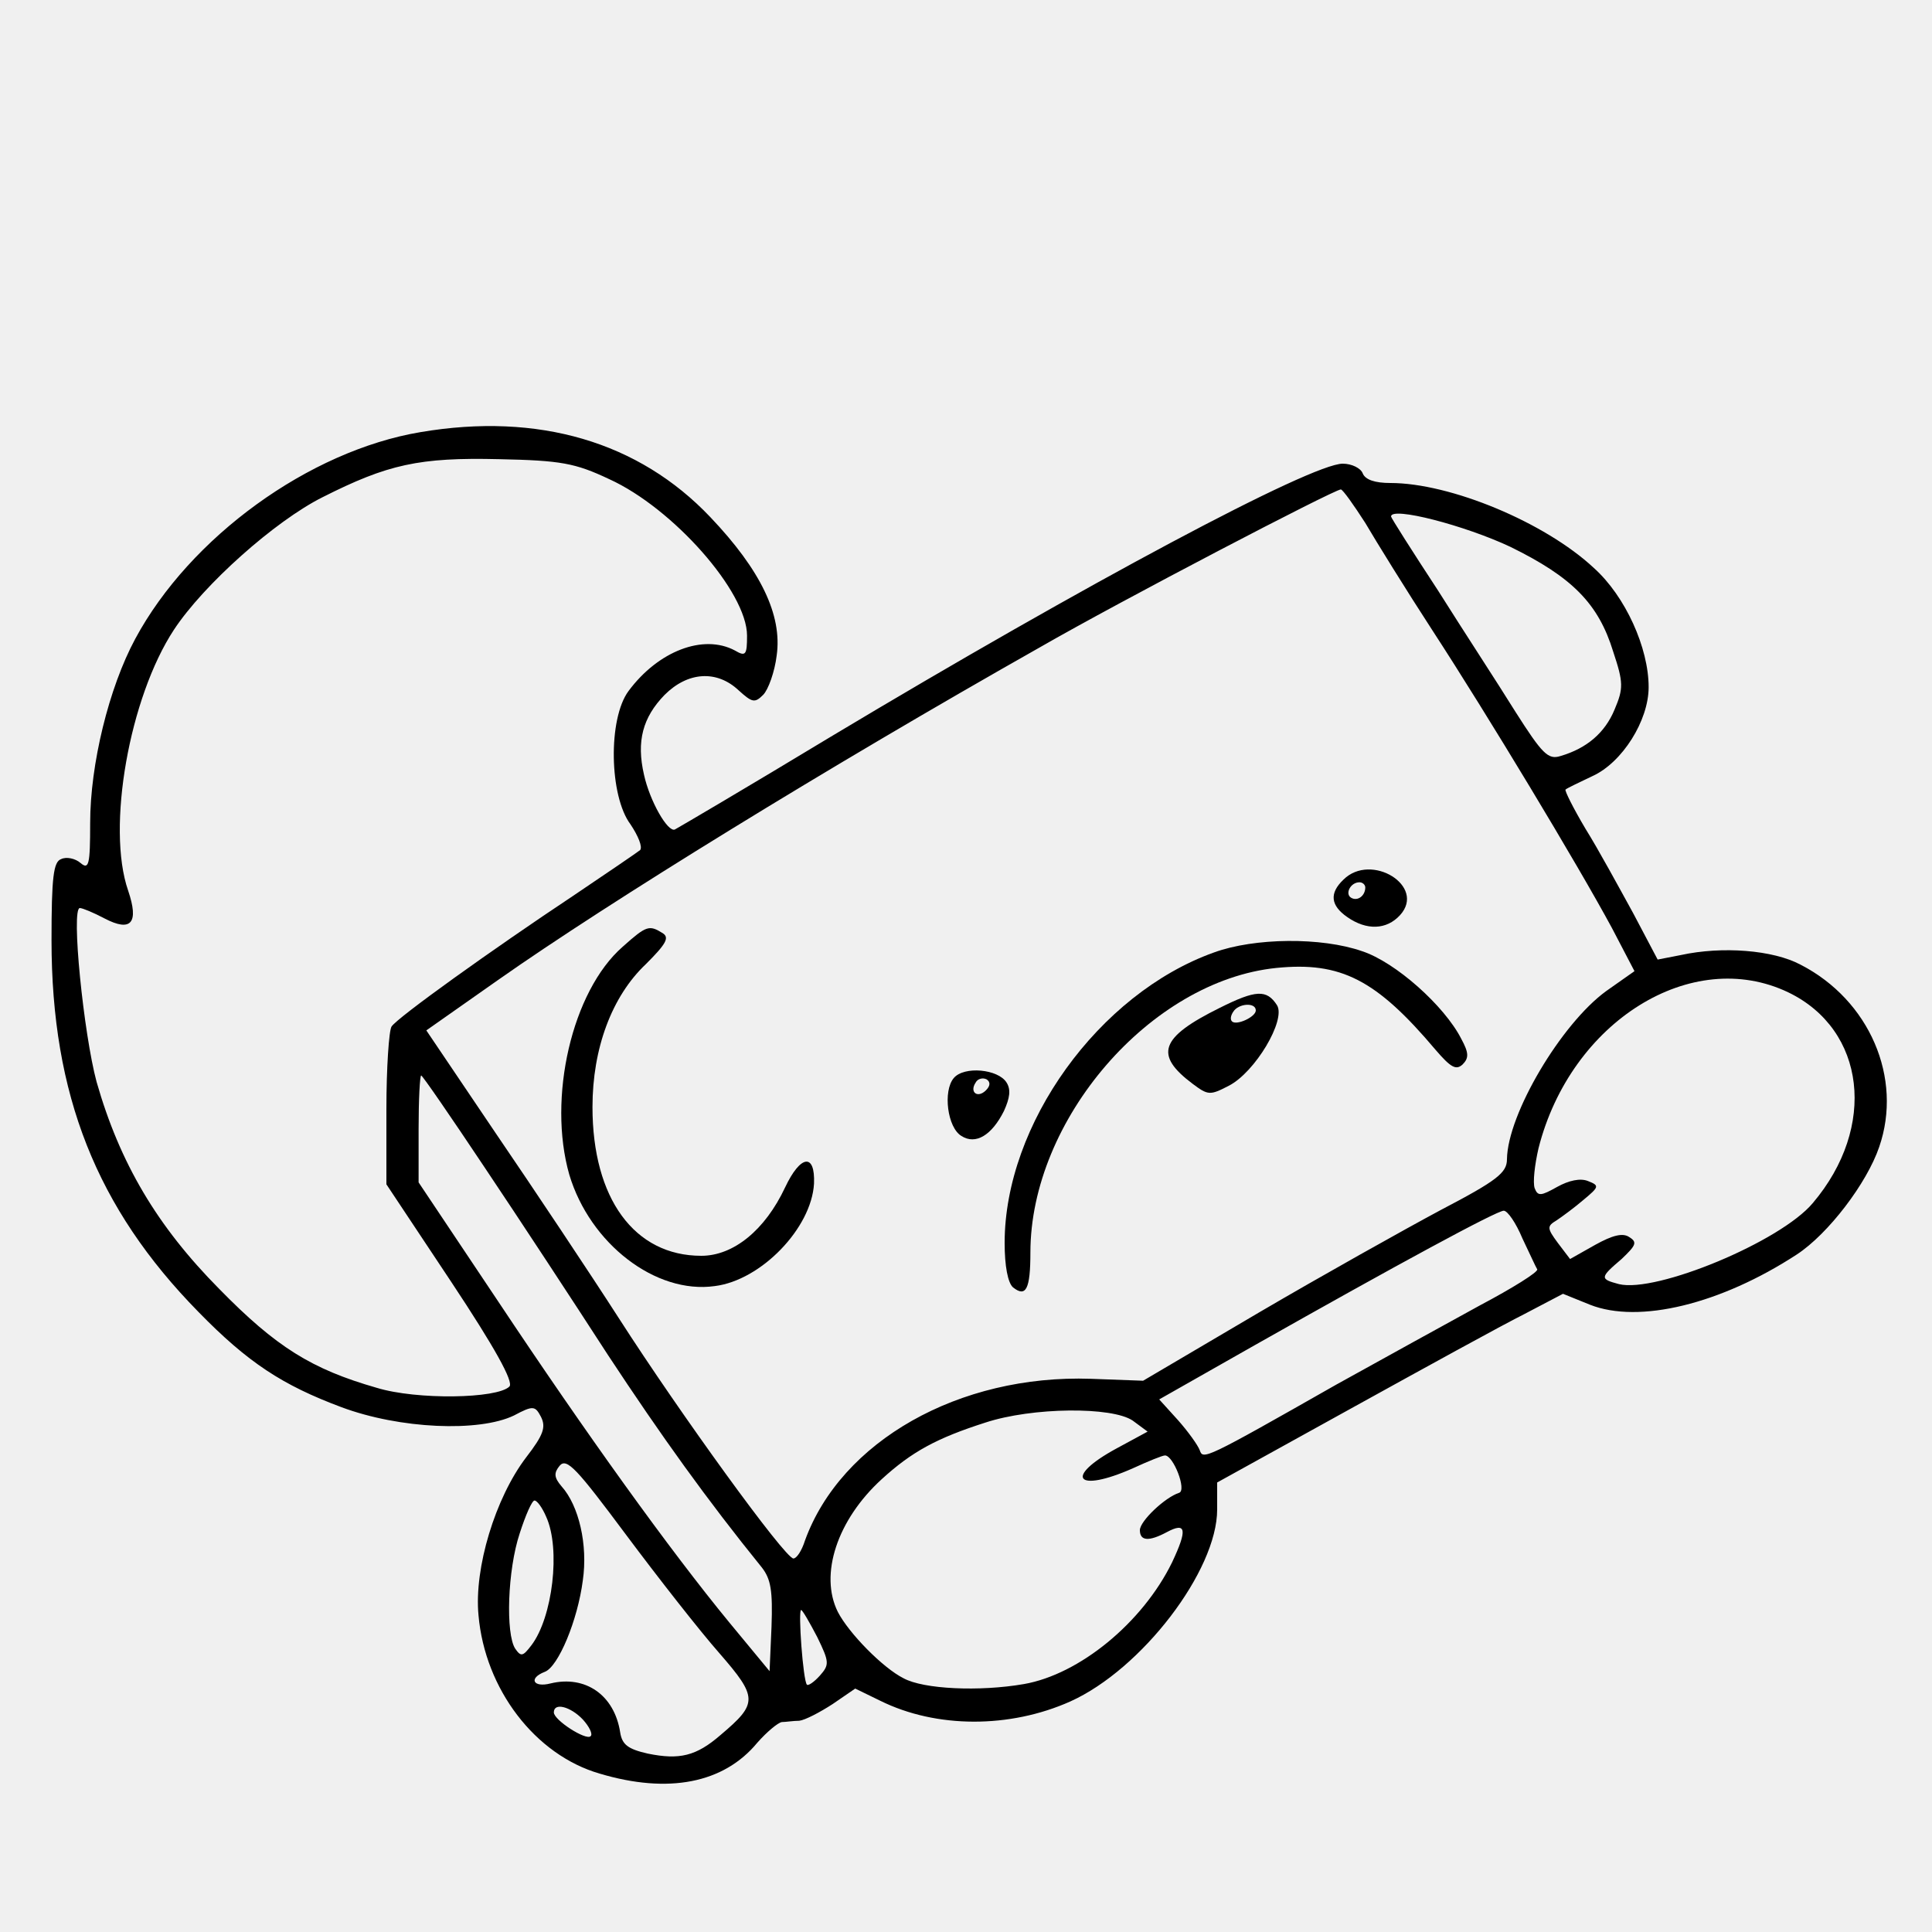
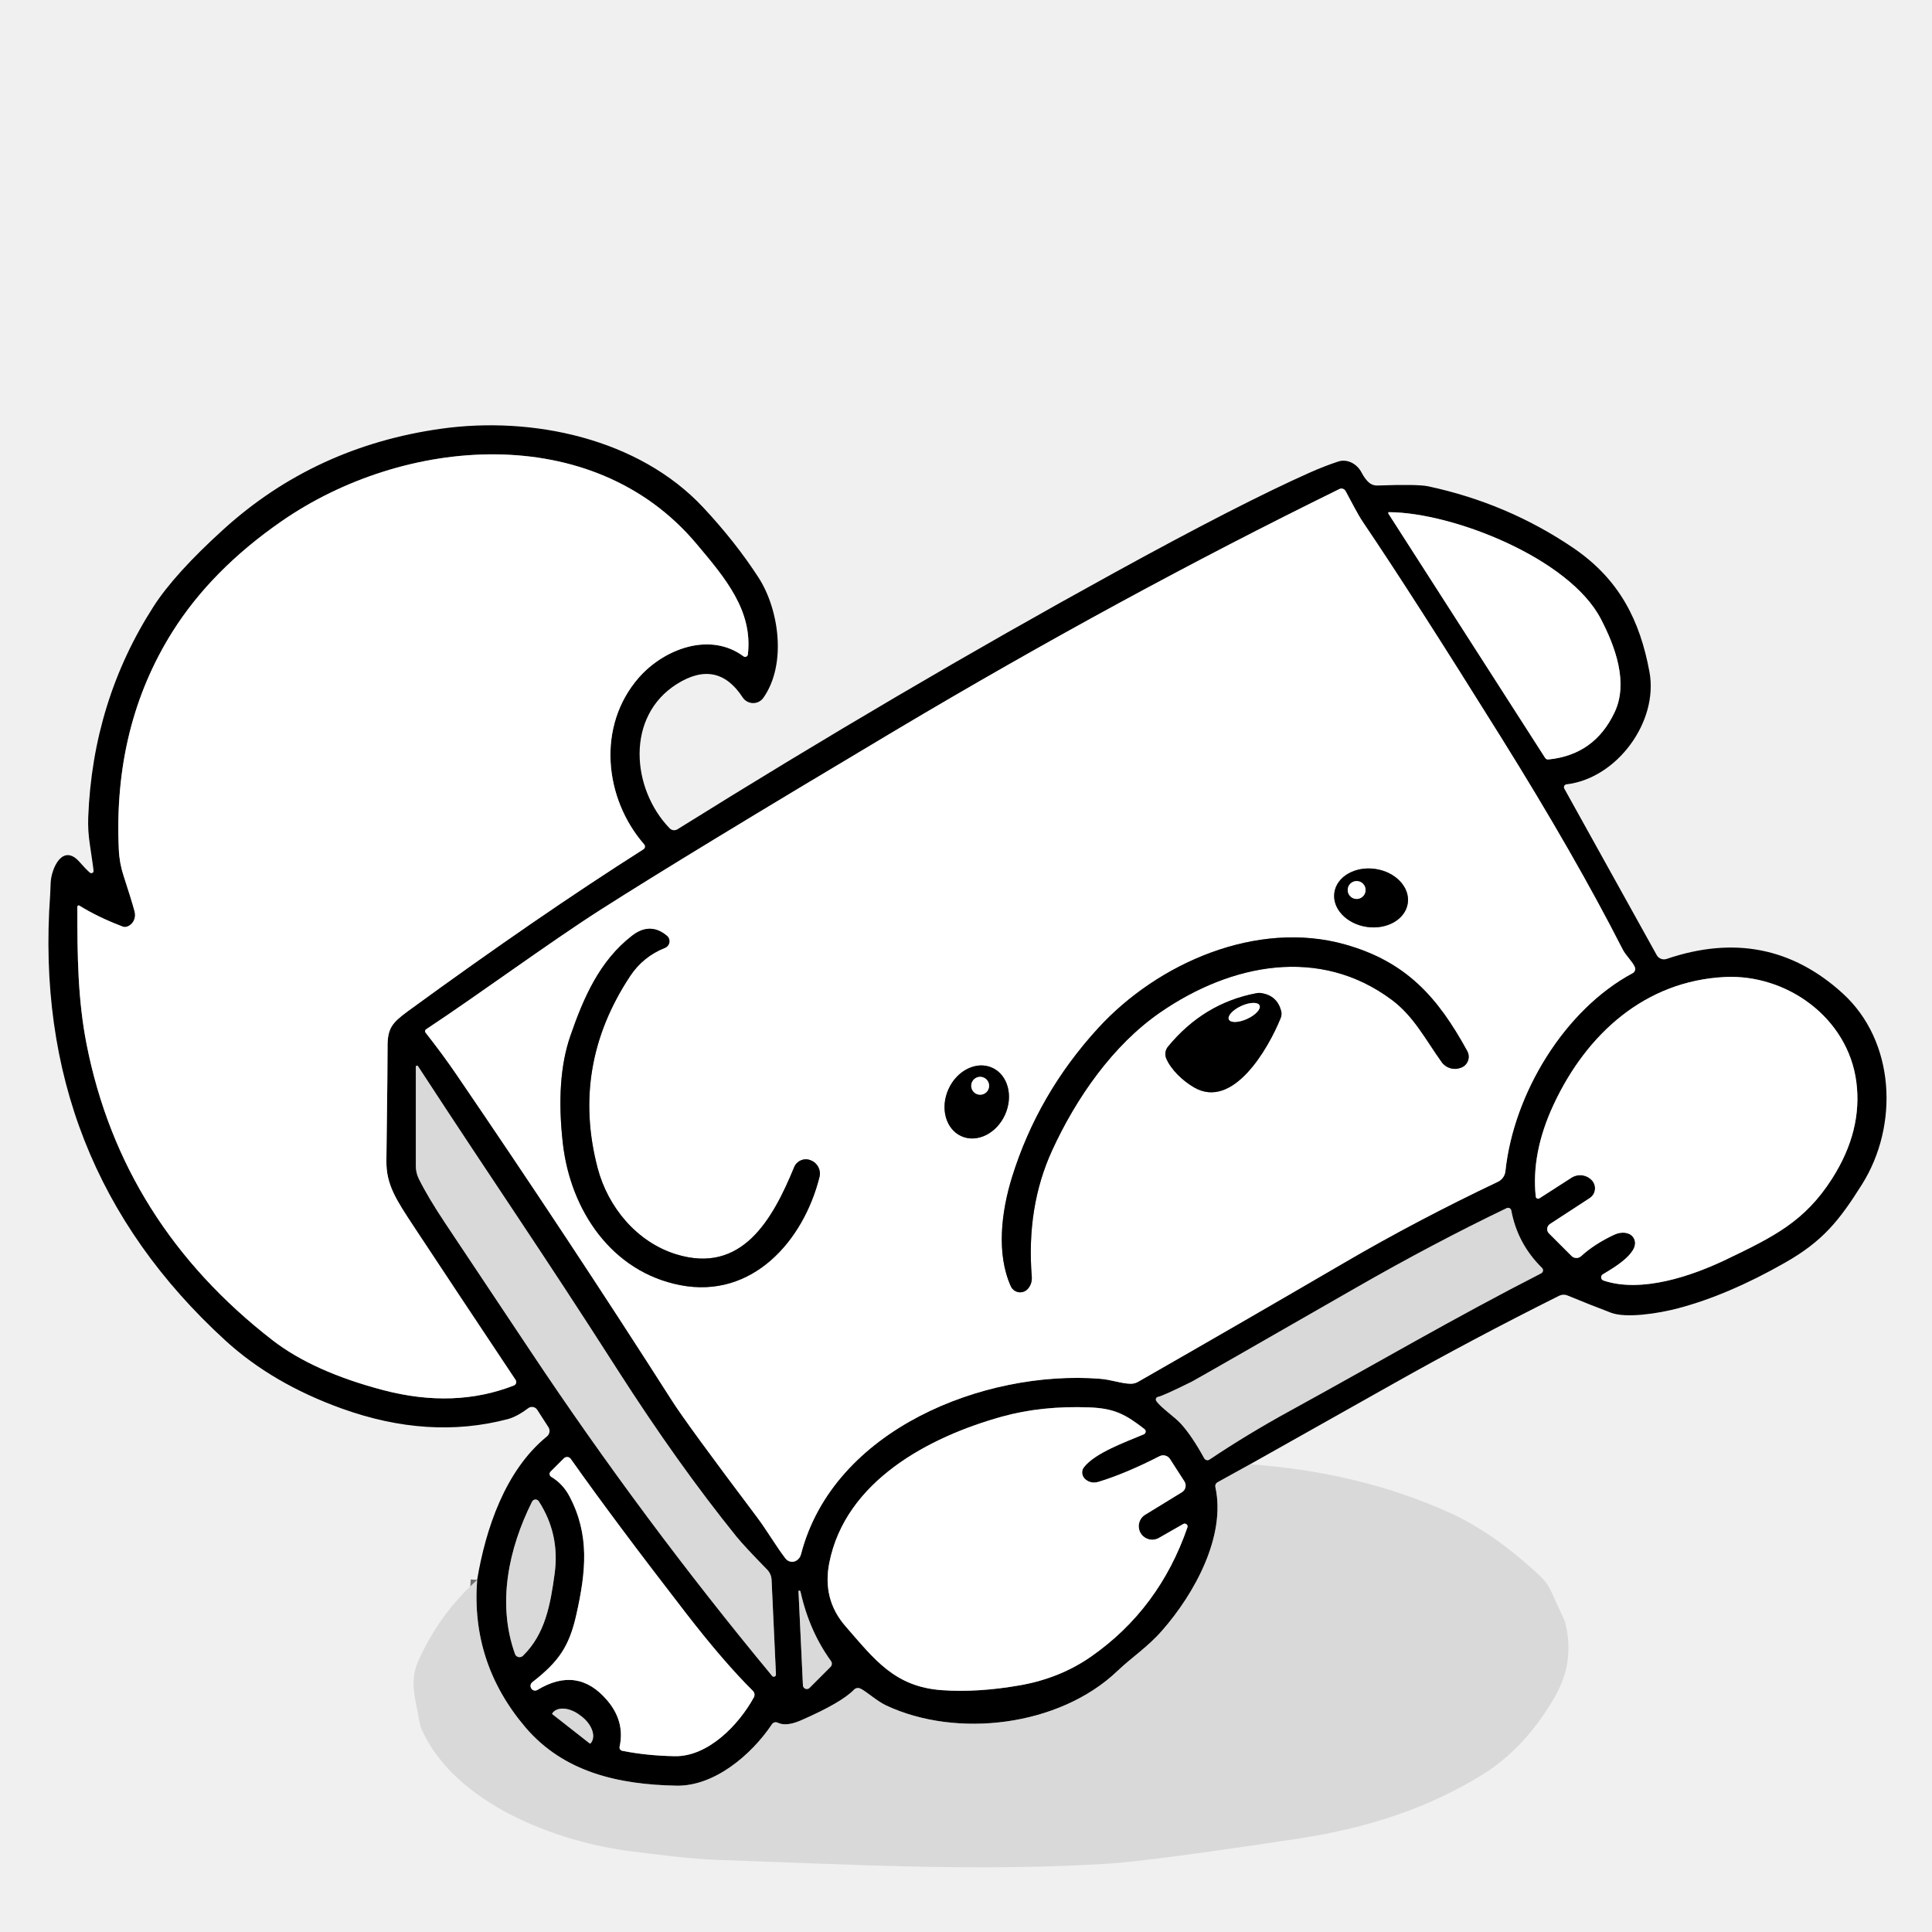
- <svg xmlns="http://www.w3.org/2000/svg" version="1.0" width="300pt" height="300pt" viewBox="0 0 300 300" preserveAspectRatio="xMidYMid meet">
-   <g transform="translate(0,300) scale(0.1,-0.1)" fill="#000000" stroke="none">
-     <path d="M653 2329 c-173 -29 -358 -163 -443 -321 -41 -76 -70 -195 -70 -286 0 -65 -2 -73 -15 -62 -8 7 -22 10 -30 6 -12 -4 -15 -28 -15 -126 0 -240 70 -416 228 -577 77 -79 131 -114 222 -148 91 -34 214 -39 268 -13 30 16 33 15 42 -2 8 -16 4 -28 -23 -63 -48 -63 -81 -172 -74 -245 10 -115 88 -217 188 -246 107 -32 193 -15 245 48 15 17 32 31 38 32 6 0 18 2 27 2 9 1 32 13 52 26 l35 24 39 -19 c87 -43 201 -43 295 -1 111 50 228 203 228 298 l0 42 208 115 c114 63 234 129 268 146 l61 32 42 -17 c76 -30 203 1 321 78 49 32 109 111 128 167 37 107 -15 228 -122 283 -43 23 -122 29 -186 15 l-36 -7 -38 72 c-22 40 -54 99 -74 131 -19 32 -33 60 -31 61 2 2 21 11 42 21 46 21 87 86 87 138 0 61 -36 141 -85 185 -76 71 -223 132 -316 132 -24 0 -39 5 -43 15 -3 8 -17 15 -31 15 -49 0 -398 -186 -795 -424 -129 -78 -238 -142 -242 -144 -11 -5 -39 44 -48 85 -12 52 -2 89 32 124 36 36 81 39 115 7 21 -19 25 -20 38 -7 8 8 18 36 21 61 9 63 -25 133 -103 215 -111 117 -267 163 -450 132z m293 -73 c99 -45 214 -175 214 -243 0 -30 -2 -33 -19 -23 -49 26 -119 -1 -165 -63 -32 -43 -30 -163 3 -207 12 -18 19 -35 15 -40 -5 -4 -52 -36 -104 -71 -125 -83 -273 -189 -282 -203 -4 -6 -8 -64 -8 -128 l0 -117 101 -152 c67 -101 97 -155 90 -162 -19 -19 -144 -21 -206 -2 -101 29 -156 63 -245 154 -96 97 -154 195 -190 321 -20 74 -40 270 -26 270 4 0 21 -7 38 -16 42 -22 54 -7 37 43 -34 98 2 300 71 405 46 70 157 169 231 206 101 51 150 62 274 59 96 -2 118 -6 171 -31z m1174 -68 c17 -29 64 -105 105 -168 84 -129 224 -361 278 -461 l35 -67 -44 -31 c-70 -51 -153 -191 -154 -261 0 -21 -15 -33 -103 -79 -56 -30 -183 -101 -282 -159 l-180 -106 -81 3 c-205 7 -388 -97 -444 -251 -5 -16 -13 -28 -18 -28 -13 0 -176 225 -271 373 -45 70 -131 199 -191 287 l-108 160 111 78 c172 121 513 331 842 517 127 73 455 244 467 245 3 0 20 -24 38 -52z m225 -37 c96 -47 137 -88 160 -163 16 -48 16 -57 2 -90 -15 -36 -43 -60 -84 -72 -19 -6 -28 3 -70 69 -26 42 -81 126 -120 188 -40 61 -73 113 -73 115 0 16 115 -14 185 -47z m432 -692 c120 -58 138 -209 38 -327 -50 -60 -243 -140 -301 -126 -30 8 -30 10 4 39 22 21 25 26 12 34 -10 7 -26 3 -53 -12 l-39 -22 -19 25 c-17 23 -17 26 -2 35 9 6 28 20 42 32 24 20 25 22 7 29 -12 5 -30 1 -48 -9 -25 -14 -30 -15 -35 -2 -3 9 0 36 6 62 50 197 238 314 388 242z m-2025 -271 c53 -79 139 -210 192 -292 83 -126 154 -225 239 -330 14 -18 17 -36 15 -92 l-3 -69 -62 75 c-93 113 -223 294 -360 500 l-123 184 0 83 c0 46 2 83 4 83 2 0 46 -64 98 -142z m1612 -111 c11 -23 21 -45 23 -48 2 -4 -38 -29 -89 -56 -51 -28 -151 -83 -223 -123 -204 -116 -207 -117 -212 -102 -3 8 -18 29 -34 47 l-29 32 148 84 c221 125 376 209 387 209 6 0 19 -19 29 -43z m-605 -283 l23 -17 -48 -26 c-83 -45 -63 -70 25 -31 24 11 46 20 50 20 13 0 34 -54 22 -58 -22 -7 -61 -44 -61 -58 0 -17 14 -18 42 -3 30 16 32 4 8 -47 -46 -94 -144 -174 -230 -189 -69 -12 -156 -8 -187 9 -32 16 -85 70 -102 103 -29 58 -1 143 68 206 47 43 86 64 161 88 73 24 197 25 229 3z m-642 -361 c60 -69 60 -78 2 -127 -38 -33 -64 -39 -113 -29 -31 7 -40 14 -43 33 -9 58 -54 89 -108 76 -27 -7 -35 8 -9 18 21 8 51 80 59 142 8 55 -6 116 -33 146 -12 14 -12 21 -3 32 11 13 27 -5 103 -107 50 -67 115 -150 145 -184z m-269 212 c23 -50 10 -157 -23 -200 -13 -17 -16 -18 -25 -5 -15 23 -12 122 7 179 9 28 19 51 23 51 4 0 12 -11 18 -25z m421 -187 c19 -39 19 -43 4 -60 -9 -10 -18 -16 -20 -14 -6 6 -14 116 -9 116 2 0 13 -19 25 -42z m-364 -128 c10 -11 16 -23 12 -26 -7 -7 -57 25 -57 37 0 16 26 9 45 -11z" />
-     <path d="M2086 1634 c-22 -21 -20 -40 6 -58 30 -21 61 -20 82 3 41 45 -45 98 -88 55z m34 -12 c0 -13 -12 -22 -22 -16 -10 6 -1 24 13 24 5 0 9 -4 9 -8z" />
-     <path d="M967 1530 c-79 -69 -117 -235 -83 -354 32 -107 134 -186 226 -173 72 9 150 90 154 159 2 48 -21 45 -45 -6 -31 -66 -80 -106 -130 -106 -104 0 -169 89 -169 231 0 91 30 172 83 222 31 31 37 41 26 48 -21 13 -25 12 -62 -21z" />
-     <path d="M1885 1521 c-179 -64 -325 -267 -325 -451 0 -36 5 -62 13 -69 20 -16 27 -3 27 54 0 206 186 422 382 442 100 10 155 -18 247 -127 24 -28 32 -32 42 -23 10 10 10 18 -2 40 -26 51 -102 119 -154 136 -63 22 -167 21 -230 -2z" />
-     <path d="M1894 1435 c-93 -46 -102 -73 -42 -118 24 -18 27 -18 56 -3 41 21 89 102 75 125 -16 25 -33 24 -89 -4z m56 -4 c0 -10 -30 -24 -37 -17 -3 3 -2 9 2 15 8 13 35 15 35 2z" />
-     <path d="M1481 1326 c-17 -20 -10 -77 12 -90 22 -14 47 1 66 39 9 20 11 33 4 44 -13 21 -66 26 -82 7z m50 -19 c-13 -13 -26 -3 -16 12 3 6 11 8 17 5 6 -4 6 -10 -1 -17z" />
+ <svg xmlns="http://www.w3.org/2000/svg" version="1.1" viewBox="0.00 0.00 300.00 300.00" width="300.00" height="300.00">
+   <g stroke-width="2.00" fill="none" stroke-linecap="butt">
+     <path stroke="#6d6d6d" vector-effect="non-scaling-stroke" d="   M 194.10 227.38   L 189.05 230.17   A 0.67 0.67 0.0 0 0 188.72 230.89   C 190.40 238.52 185.49 247.44 180.48 253.16   C 178.17 255.80 175.82 257.27 173.49 259.49   C 164.51 268.04 148.62 270.00 137.58 264.81   C 136.08 264.10 134.39 262.52 133.55 262.18   A 0.88 0.86 32.5 0 0 132.60 262.38   Q 130.68 264.38 124.37 267.14   Q 122.07 268.14 120.76 267.50   A 0.70 0.70 0.0 0 0 119.87 267.74   C 116.71 272.46 110.94 277.40 105.02 277.28   C 96.07 277.11 87.52 275.21 81.56 268.19   Q 73.10 258.22 74.09 245.33" />
+     <path stroke="#808080" vector-effect="non-scaling-stroke" d="   M 80.06 214.27   Q 70.41 199.78 64.28 190.49   C 61.53 186.31 59.96 183.98 60.00 180.25   Q 60.20 164.37 60.18 162.74   C 60.14 159.65 60.85 158.84 63.43 156.95   Q 83.61 142.23 99.91 131.88   A 0.51 0.51 0.0 0 0 100.02 131.11   C 93.83 124.00 92.62 112.78 99.17 105.25   C 103.08 100.77 110.23 98.04 115.46 101.92   A 0.43 0.42 -68.7 0 0 116.13 101.62   C 116.92 94.81 112.60 89.74 108.16 84.46   C 92.01 65.22 62.65 67.78 43.66 80.98   Q 32.84 88.49 26.81 98.05   Q 17.55 112.75 18.45 131.94   A 15.09 14.89 -55.7 0 0 19.19 135.99   Q 20.35 139.53 20.90 141.53   A 1.97 1.86 72.9 0 1 19.74 143.88   Q 19.38 144.00 19.09 143.89   Q 15.18 142.41 12.34 140.63   A 0.21 0.21 0.0 0 0 12.01 140.81   C 12.00 148.50 12.09 155.29 13.46 162.23   Q 18.96 190.00 42.32 208.11   Q 48.64 213.00 59.52 215.86   Q 70.55 218.75 79.79 215.14   A 0.58 0.58 0.0 0 0 80.06 214.27" />
+     <path stroke="#808080" vector-effect="non-scaling-stroke" d="   M 66.07 160.33   Q 68.76 163.75 70.88 166.86   Q 88.50 192.68 104.39 217.57   Q 106.66 221.13 117.49 235.51   C 119.08 237.62 120.52 240.12 121.97 242.00   A 1.31 1.27 56.4 0 0 123.61 242.36   Q 124.20 242.03 124.38 241.35   C 129.40 221.92 152.86 212.72 170.75 214.09   C 172.63 214.24 174.15 214.86 175.59 214.87   A 2.29 2.22 29.2 0 0 176.72 214.57   Q 193.16 205.16 208.79 196.04   Q 220.14 189.42 232.59 183.51   A 2.07 2.06 -9.9 0 0 233.76 181.86   C 235.05 169.71 243.00 156.74 253.52 151.11   A 0.74 0.74 0.0 0 0 253.86 150.18   C 253.50 149.30 252.51 148.47 251.96 147.41   Q 244.60 132.96 233.15 114.60   Q 219.20 92.23 211.61 81.03   C 210.86 79.92 209.80 77.83 208.94 76.25   A 0.73 0.72 62.9 0 0 207.98 75.94   Q 173.91 92.66 139.12 113.37   Q 106.70 132.68 93.19 141.31   C 85.20 146.42 74.30 154.46 66.15 159.84   A 0.34 0.34 0.0 0 0 66.07 160.33" />
+     <path stroke="#808080" vector-effect="non-scaling-stroke" d="   M 215.69 79.53   A 0.14 0.13 73.0 0 0 215.58 79.74   L 239.93 117.69   A 0.53 0.53 0.0 0 0 240.44 117.93   Q 247.63 117.21 250.74 110.55   C 252.87 105.99 250.82 100.39 248.57 96.09   C 243.68 86.70 225.63 79.58 215.69 79.53" />
+     <path stroke="#808080" vector-effect="non-scaling-stroke" d="   M 239.05 186.07   L 244.01 182.88   A 2.50 2.49 -37.8 0 1 247.19 183.28   L 247.27 183.37   A 1.82 1.82 0.0 0 1 246.85 186.04   L 240.68 190.06   A 0.95 0.94 -39.0 0 0 240.52 191.52   L 244.03 195.03   A 1.08 1.07 -43.6 0 0 245.51 195.06   Q 247.59 193.16 250.65 191.73   A 2.65 1.92 -29.2 0 1 253.56 192.07   C 255.18 194.23 250.49 196.92 248.89 197.87   A 0.54 0.53 -51.0 0 0 248.99 198.84   C 254.83 200.81 262.61 198.18 268.02 195.59   C 275.44 192.03 280.24 189.67 284.49 183.01   Q 289.24 175.55 288.25 167.99   C 286.95 158.02 277.43 151.23 267.82 151.71   C 255.52 152.33 246.41 160.45 241.25 171.51   Q 237.75 179.02 238.47 185.80   A 0.38 0.37 -19.6 0 0 239.05 186.07" />
+     <path stroke="#6d6d6d" vector-effect="non-scaling-stroke" d="   M 64.57 165.65   L 64.57 181.06   A 4.54 4.47 32.3 0 0 65.03 183.04   Q 66.40 185.82 69.11 189.90   Q 71.92 194.11 82.41 209.85   Q 99.80 235.97 119.90 260.24   A 0.34 0.33 -66.6 0 0 120.49 260.00   L 119.81 245.33   A 2.44 2.44 0.0 0 0 119.11 243.72   Q 115.58 240.11 114.37 238.62   Q 105.28 227.37 95.91 212.74   C 83.74 193.72 77.10 184.26 64.90 165.55   A 0.18 0.18 0.0 0 0 64.57 165.65" />
+     <path stroke="#6d6d6d" vector-effect="non-scaling-stroke" d="   M 179.55 217.54   C 180.26 218.59 182.46 220.05 183.41 221.12   Q 185.14 223.06 186.99 226.44   A 0.57 0.57 0.0 0 0 187.81 226.64   Q 193.65 222.72 200.31 219.07   C 213.65 211.76 225.78 204.64 239.31 197.72   A 0.52 0.52 0.0 0 0 239.44 196.88   Q 235.64 193.15 234.67 187.96   A 0.50 0.50 0.0 0 0 233.96 187.60   Q 222.59 193.06 210.49 200.00   Q 185.69 214.23 185.05 214.55   Q 180.61 216.75 179.81 216.91   A 0.41 0.40 67.8 0 0 179.55 217.54" />
+     <path stroke="#808080" vector-effect="non-scaling-stroke" d="   M 183.73 236.65   L 179.95 238.81   A 2.08 2.08 0.0 0 1 177.24 238.24   L 177.21 238.20   A 2.10 2.08 56.7 0 1 177.82 235.21   L 183.53 231.71   A 1.20 1.20 0.0 0 0 183.92 230.04   L 181.68 226.56   A 1.26 1.25 -29.7 0 0 180.05 226.12   Q 174.82 228.80 170.60 230.09   Q 169.47 230.44 168.59 229.75   A 1.40 1.33 37.6 0 1 168.30 227.85   C 170.03 225.61 174.74 223.93 177.61 222.72   A 0.48 0.47 -37.6 0 0 177.72 221.91   C 174.81 219.66 173.10 218.69 169.16 218.54   Q 161.76 218.26 155.60 219.97   C 144.24 223.12 131.27 229.99 128.77 242.69   Q 127.66 248.35 131.28 252.51   C 135.78 257.67 138.91 261.93 146.27 262.45   Q 151.85 262.84 158.39 261.69   Q 164.63 260.59 169.47 257.20   Q 180.00 249.83 184.38 237.18   A 0.45 0.44 -5.4 0 0 183.73 236.65" />
+     <path stroke="#808080" vector-effect="non-scaling-stroke" d="   M 85.59 229.32   Q 87.40 230.40 88.43 232.35   C 91.60 238.35 90.98 244.08 89.50 250.70   C 88.39 255.66 86.77 258.01 82.66 261.21   A 0.72 0.72 0.0 0 0 82.50 262.18   L 82.51 262.20   A 0.69 0.69 0.0 0 0 83.45 262.41   Q 89.68 258.65 94.25 263.99   Q 97.08 267.28 96.21 271.24   A 0.52 0.52 0.0 0 0 96.61 271.86   Q 100.41 272.62 104.75 272.70   C 109.95 272.81 114.74 267.81 117.06 263.56   A 0.85 0.84 -53.8 0 0 116.91 262.56   Q 112.37 258.06 106.54 250.52   Q 95.38 236.10 88.63 226.54   A 0.70 0.70 0.0 0 0 87.56 226.45   L 85.49 228.51   A 0.52 0.52 0.0 0 0 85.59 229.32" />
+     <path stroke="#6d6d6d" vector-effect="non-scaling-stroke" d="   M 82.62 233.17   C 78.99 240.45 77.15 248.95 79.97 256.83   A 0.75 0.75 0.0 0 0 81.20 257.11   C 84.68 253.70 85.46 249.16 86.12 244.38   Q 86.96 238.22 83.66 233.12   A 0.60 0.60 0.0 0 0 82.62 233.17" />
+     <path stroke="#6d6d6d" vector-effect="non-scaling-stroke" d="   M 124.07 246.99   A 0.11 0.10 -7.2 0 0 123.99 247.09   L 124.68 261.70   A 0.60 0.60 0.0 0 0 125.70 262.10   L 128.96 258.84   A 0.71 0.71 0.0 0 0 129.03 257.92   Q 125.66 253.27 124.30 247.15   A 0.20 0.20 0.0 0 0 124.07 246.99" />
+     <path stroke="#6d6d6d" vector-effect="non-scaling-stroke" d="   M 85.80 266.20   L 91.54 270.70   A 0.13 0.13 0.0 0 0 91.73 270.68   L 91.77 270.63   A 3.63 2.32 38.1 0 0 90.35 266.56   L 90.11 266.38   A 3.63 2.32 38.1 0 0 85.82 265.96   L 85.78 266.02   A 0.13 0.13 0.0 0 0 85.80 266.20" />
+     <path stroke="#808080" vector-effect="non-scaling-stroke" d="   M 207.199 138.608   A 5.76 4.55 -171.8 0 0 212.251 143.934   A 5.76 4.55 -171.8 0 0 218.601 140.251   A 5.76 4.55 -171.8 0 0 213.549 134.927   A 5.76 4.55 -171.8 0 0 207.199 138.608" />
+     <path stroke="#808080" vector-effect="non-scaling-stroke" d="   M 103.56 145.31   Q 100.95 143.12 98.13 145.31   C 93.10 149.22 90.64 154.86 88.56 160.87   Q 86.26 167.53 87.40 177.55   C 88.59 187.98 95.00 197.48 105.60 199.55   C 116.85 201.75 124.78 192.64 127.25 182.76   A 2.20 2.19 17.6 0 0 125.91 180.18   L 125.84 180.15   A 1.96 1.95 -68.2 0 0 123.32 181.23   C 119.96 189.41 115.19 197.90 105.01 194.77   C 98.90 192.89 94.40 187.46 92.80 181.37   Q 88.64 165.51 97.83 151.59   Q 99.85 148.53 103.26 147.18   A 1.11 1.10 -36.0 0 0 103.56 145.31" />
+     <path stroke="#808080" vector-effect="non-scaling-stroke" d="   M 159.63 200.10   Q 160.30 199.31 160.21 198.21   Q 159.36 187.42 163.36 178.66   C 167.08 170.53 172.80 162.28 180.15 157.21   C 191.20 149.59 204.94 146.91 216.12 155.26   C 219.54 157.81 221.32 161.37 223.86 164.92   A 2.53 2.52 -28.1 0 0 226.82 165.81   L 226.90 165.78   A 1.81 1.81 0.0 0 0 227.84 163.22   C 223.26 154.84 218.35 149.31 208.81 146.64   C 195.18 142.83 179.82 149.49 170.51 159.66   Q 161.14 169.90 157.13 182.84   C 155.51 188.07 154.67 194.66 156.96 199.73   A 1.59 1.59 0.0 0 0 159.63 200.10" />
+     <path stroke="#808080" vector-effect="non-scaling-stroke" d="   M 181.09 164.35   C 181.85 166.14 183.68 167.84 185.39 168.84   C 191.47 172.39 196.95 162.81 198.86 158.09   A 1.77 1.76 -41.8 0 0 198.93 156.95   Q 198.31 154.64 195.95 154.22   A 2.33 2.31 -45.3 0 0 195.07 154.23   Q 186.90 155.78 181.35 162.54   A 1.79 1.78 -37.0 0 0 181.09 164.35" />
+     <path stroke="#808080" vector-effect="non-scaling-stroke" d="   M 154.069 165.797   A 5.83 4.82 -65.7 0 0 147.277 169.126   A 5.83 4.82 -65.7 0 0 149.271 176.423   A 5.83 4.82 -65.7 0 0 156.063 173.094   A 5.83 4.82 -65.7 0 0 154.069 165.797" />
+     <path stroke="#808080" vector-effect="non-scaling-stroke" d="   M 212.05 138.20   A 1.39 1.39 0.0 0 0 210.66 136.81   A 1.39 1.39 0.0 0 0 209.27 138.20   A 1.39 1.39 0.0 0 0 210.66 139.59   A 1.39 1.39 0.0 0 0 212.05 138.20" />
+     <path stroke="#808080" vector-effect="non-scaling-stroke" d="   M 195.582 156.119   A 2.62 1.10 -24.6 0 0 192.742 156.21   A 2.62 1.10 -24.6 0 0 190.818 158.301   A 2.62 1.10 -24.6 0 0 193.658 158.21   A 2.62 1.10 -24.6 0 0 195.582 156.119" />
+     <path stroke="#808080" vector-effect="non-scaling-stroke" d="   M 153.59 168.60   A 1.39 1.39 0.0 0 0 152.20 167.21   A 1.39 1.39 0.0 0 0 150.81 168.60   A 1.39 1.39 0.0 0 0 152.20 169.99   A 1.39 1.39 0.0 0 0 153.59 168.60" />
  </g>
+   <path fill="#000000" d="   M 194.10 227.38   L 189.05 230.17   A 0.67 0.67 0.0 0 0 188.72 230.89   C 190.40 238.52 185.49 247.44 180.48 253.16   C 178.17 255.80 175.82 257.27 173.49 259.49   C 164.51 268.04 148.62 270.00 137.58 264.81   C 136.08 264.10 134.39 262.52 133.55 262.18   A 0.88 0.86 32.5 0 0 132.60 262.38   Q 130.68 264.38 124.37 267.14   Q 122.07 268.14 120.76 267.50   A 0.70 0.70 0.0 0 0 119.87 267.74   C 116.71 272.46 110.94 277.40 105.02 277.28   C 96.07 277.11 87.52 275.21 81.56 268.19   Q 73.10 258.22 74.09 245.33   C 75.39 237.50 78.43 228.33 84.92 223.06   A 1.10 1.10 0.0 0 0 85.16 221.61   L 83.42 218.91   A 0.97 0.97 0.0 0 0 82.02 218.66   Q 80.26 219.99 78.81 220.37   Q 66.56 223.58 53.05 218.71   Q 42.34 214.85 35.04 208.19   Q 4.79 180.56 7.79 138.93   Q 7.80 138.80 7.87 137.05   C 7.97 134.89 9.72 130.80 12.41 133.91   Q 13.36 135.00 13.96 135.51   A 0.35 0.35 0.0 0 0 14.53 135.28   Q 14.55 135.10 13.95 131.10   Q 13.62 128.94 13.70 126.91   Q 14.40 108.84 23.87 94.13   Q 27.14 89.06 34.69 82.21   Q 48.89 69.32 68.51 66.57   C 82.71 64.58 99.19 68.10 109.18 78.78   Q 114.22 84.17 117.80 89.71   C 120.92 94.55 122.23 103.08 118.54 108.35   A 1.95 1.94 46.0 0 1 115.32 108.29   Q 111.39 102.27 105.11 106.21   C 97.10 111.25 98.05 122.49 103.98 128.62   A 0.98 0.97 52.0 0 0 105.20 128.77   Q 139.66 107.27 172.95 88.98   Q 192.58 78.19 203.37 73.39   Q 205.63 72.38 207.79 71.67   A 3.29 2.88 66.3 0 1 211.42 73.37   Q 211.96 74.41 212.59 74.95   A 1.89 1.85 63.4 0 0 213.87 75.39   Q 220.14 75.17 221.75 75.51   Q 234.06 78.14 244.25 85.05   C 251.48 89.95 254.66 96.38 256.13 104.35   C 257.55 112.08 251.07 120.88 243.24 121.79   A 0.45 0.45 0.0 0 0 242.90 122.45   L 257.25 148.30   A 1.29 1.29 0.0 0 0 258.80 148.90   Q 274.44 143.59 286.14 154.26   C 294.31 161.71 294.87 174.75 289.15 183.88   C 285.60 189.53 283.06 192.73 277.14 196.09   Q 268.34 201.10 260.57 203.15   C 257.51 203.96 252.51 204.73 250.16 203.84   Q 246.63 202.50 243.38 201.15   A 1.57 1.54 -46.6 0 0 242.11 201.20   Q 228.63 207.94 216.25 214.92   Q 205.23 221.13 194.10 227.38   Z   M 80.06 214.27   Q 70.41 199.78 64.28 190.49   C 61.53 186.31 59.96 183.98 60.00 180.25   Q 60.20 164.37 60.18 162.74   C 60.14 159.65 60.85 158.84 63.43 156.95   Q 83.61 142.23 99.91 131.88   A 0.51 0.51 0.0 0 0 100.02 131.11   C 93.83 124.00 92.62 112.78 99.17 105.25   C 103.08 100.77 110.23 98.04 115.46 101.92   A 0.43 0.42 -68.7 0 0 116.13 101.62   C 116.92 94.81 112.60 89.74 108.16 84.46   C 92.01 65.22 62.65 67.78 43.66 80.98   Q 32.84 88.49 26.81 98.05   Q 17.55 112.75 18.45 131.94   A 15.09 14.89 -55.7 0 0 19.19 135.99   Q 20.35 139.53 20.90 141.53   A 1.97 1.86 72.9 0 1 19.74 143.88   Q 19.38 144.00 19.09 143.89   Q 15.18 142.41 12.34 140.63   A 0.21 0.21 0.0 0 0 12.01 140.81   C 12.00 148.50 12.09 155.29 13.46 162.23   Q 18.96 190.00 42.32 208.11   Q 48.64 213.00 59.52 215.86   Q 70.55 218.75 79.79 215.14   A 0.58 0.58 0.0 0 0 80.06 214.27   Z   M 66.07 160.33   Q 68.76 163.75 70.88 166.86   Q 88.50 192.68 104.39 217.57   Q 106.66 221.13 117.49 235.51   C 119.08 237.62 120.52 240.12 121.97 242.00   A 1.31 1.27 56.4 0 0 123.61 242.36   Q 124.20 242.03 124.38 241.35   C 129.40 221.92 152.86 212.72 170.75 214.09   C 172.63 214.24 174.15 214.86 175.59 214.87   A 2.29 2.22 29.2 0 0 176.72 214.57   Q 193.16 205.16 208.79 196.04   Q 220.14 189.42 232.59 183.51   A 2.07 2.06 -9.9 0 0 233.76 181.86   C 235.05 169.71 243.00 156.74 253.52 151.11   A 0.74 0.74 0.0 0 0 253.86 150.18   C 253.50 149.30 252.51 148.47 251.96 147.41   Q 244.60 132.96 233.15 114.60   Q 219.20 92.23 211.61 81.03   C 210.86 79.92 209.80 77.83 208.94 76.25   A 0.73 0.72 62.9 0 0 207.98 75.94   Q 173.91 92.66 139.12 113.37   Q 106.70 132.68 93.19 141.31   C 85.20 146.42 74.30 154.46 66.15 159.84   A 0.34 0.34 0.0 0 0 66.07 160.33   Z   M 215.69 79.53   A 0.14 0.13 73.0 0 0 215.58 79.74   L 239.93 117.69   A 0.53 0.53 0.0 0 0 240.44 117.93   Q 247.63 117.21 250.74 110.55   C 252.87 105.99 250.82 100.39 248.57 96.09   C 243.68 86.70 225.63 79.58 215.69 79.53   Z   M 239.05 186.07   L 244.01 182.88   A 2.50 2.49 -37.8 0 1 247.19 183.28   L 247.27 183.37   A 1.82 1.82 0.0 0 1 246.85 186.04   L 240.68 190.06   A 0.95 0.94 -39.0 0 0 240.52 191.52   L 244.03 195.03   A 1.08 1.07 -43.6 0 0 245.51 195.06   Q 247.59 193.16 250.65 191.73   A 2.65 1.92 -29.2 0 1 253.56 192.07   C 255.18 194.23 250.49 196.92 248.89 197.87   A 0.54 0.53 -51.0 0 0 248.99 198.84   C 254.83 200.81 262.61 198.18 268.02 195.59   C 275.44 192.03 280.24 189.67 284.49 183.01   Q 289.24 175.55 288.25 167.99   C 286.95 158.02 277.43 151.23 267.82 151.71   C 255.52 152.33 246.41 160.45 241.25 171.51   Q 237.75 179.02 238.47 185.80   A 0.38 0.37 -19.6 0 0 239.05 186.07   Z   M 64.57 165.65   L 64.57 181.06   A 4.54 4.47 32.3 0 0 65.03 183.04   Q 66.40 185.82 69.11 189.90   Q 71.92 194.11 82.41 209.85   Q 99.80 235.97 119.90 260.24   A 0.34 0.33 -66.6 0 0 120.49 260.00   L 119.81 245.33   A 2.44 2.44 0.0 0 0 119.11 243.72   Q 115.58 240.11 114.37 238.62   Q 105.28 227.37 95.91 212.74   C 83.74 193.72 77.10 184.26 64.90 165.55   A 0.18 0.18 0.0 0 0 64.57 165.65   Z   M 179.55 217.54   C 180.26 218.59 182.46 220.05 183.41 221.12   Q 185.14 223.06 186.99 226.44   A 0.57 0.57 0.0 0 0 187.81 226.64   Q 193.65 222.72 200.31 219.07   C 213.65 211.76 225.78 204.64 239.31 197.72   A 0.52 0.52 0.0 0 0 239.44 196.88   Q 235.64 193.15 234.67 187.96   A 0.50 0.50 0.0 0 0 233.96 187.60   Q 222.59 193.06 210.49 200.00   Q 185.69 214.23 185.05 214.55   Q 180.61 216.75 179.81 216.91   A 0.41 0.40 67.8 0 0 179.55 217.54   Z   M 183.73 236.65   L 179.95 238.81   A 2.08 2.08 0.0 0 1 177.24 238.24   L 177.21 238.20   A 2.10 2.08 56.7 0 1 177.82 235.21   L 183.53 231.71   A 1.20 1.20 0.0 0 0 183.92 230.04   L 181.68 226.56   A 1.26 1.25 -29.7 0 0 180.05 226.12   Q 174.82 228.80 170.60 230.09   Q 169.47 230.44 168.59 229.75   A 1.40 1.33 37.6 0 1 168.30 227.85   C 170.03 225.61 174.74 223.93 177.61 222.72   A 0.48 0.47 -37.6 0 0 177.72 221.91   C 174.81 219.66 173.10 218.69 169.16 218.54   Q 161.76 218.26 155.60 219.97   C 144.24 223.12 131.27 229.99 128.77 242.69   Q 127.66 248.35 131.28 252.51   C 135.78 257.67 138.91 261.93 146.27 262.45   Q 151.85 262.84 158.39 261.69   Q 164.63 260.59 169.47 257.20   Q 180.00 249.83 184.38 237.18   A 0.45 0.44 -5.4 0 0 183.73 236.65   Z   M 85.59 229.32   Q 87.40 230.40 88.43 232.35   C 91.60 238.35 90.98 244.08 89.50 250.70   C 88.39 255.66 86.77 258.01 82.66 261.21   A 0.72 0.72 0.0 0 0 82.50 262.18   L 82.51 262.20   A 0.69 0.69 0.0 0 0 83.45 262.41   Q 89.68 258.65 94.25 263.99   Q 97.08 267.28 96.21 271.24   A 0.52 0.52 0.0 0 0 96.61 271.86   Q 100.41 272.62 104.75 272.70   C 109.95 272.81 114.74 267.81 117.06 263.56   A 0.85 0.84 -53.8 0 0 116.91 262.56   Q 112.37 258.06 106.54 250.52   Q 95.38 236.10 88.63 226.54   A 0.70 0.70 0.0 0 0 87.56 226.45   L 85.49 228.51   A 0.52 0.52 0.0 0 0 85.59 229.32   Z   M 82.62 233.17   C 78.99 240.45 77.15 248.95 79.97 256.83   A 0.75 0.75 0.0 0 0 81.20 257.11   C 84.68 253.70 85.46 249.16 86.12 244.38   Q 86.96 238.22 83.66 233.12   A 0.60 0.60 0.0 0 0 82.62 233.17   Z   M 124.07 246.99   A 0.11 0.10 -7.2 0 0 123.99 247.09   L 124.68 261.70   A 0.60 0.60 0.0 0 0 125.70 262.10   L 128.96 258.84   A 0.71 0.71 0.0 0 0 129.03 257.92   Q 125.66 253.27 124.30 247.15   A 0.20 0.20 0.0 0 0 124.07 246.99   Z   M 85.80 266.20   L 91.54 270.70   A 0.13 0.13 0.0 0 0 91.73 270.68   L 91.77 270.63   A 3.63 2.32 38.1 0 0 90.35 266.56   L 90.11 266.38   A 3.63 2.32 38.1 0 0 85.82 265.96   L 85.78 266.02   A 0.13 0.13 0.0 0 0 85.80 266.20   Z" />
+   <path fill="#ffffff" d="   M 79.79 215.14   Q 70.55 218.75 59.52 215.86   Q 48.64 213.00 42.32 208.11   Q 18.96 190.00 13.46 162.23   C 12.09 155.29 12.00 148.50 12.01 140.81   A 0.21 0.21 0.0 0 1 12.34 140.63   Q 15.18 142.41 19.09 143.89   Q 19.38 144.00 19.74 143.88   A 1.97 1.86 72.9 0 0 20.90 141.53   Q 20.35 139.53 19.19 135.99   A 15.09 14.89 -55.7 0 1 18.45 131.94   Q 17.55 112.75 26.81 98.05   Q 32.84 88.49 43.66 80.98   C 62.65 67.78 92.01 65.22 108.16 84.46   C 112.60 89.74 116.92 94.81 116.13 101.62   A 0.43 0.42 -68.7 0 1 115.46 101.92   C 110.23 98.04 103.08 100.77 99.17 105.25   C 92.62 112.78 93.83 124.00 100.02 131.11   A 0.51 0.51 0.0 0 1 99.91 131.88   Q 83.61 142.23 63.43 156.95   C 60.85 158.84 60.14 159.65 60.18 162.74   Q 60.20 164.37 60.00 180.25   C 59.96 183.98 61.53 186.31 64.28 190.49   Q 70.41 199.78 80.06 214.27   A 0.58 0.58 0.0 0 1 79.79 215.14   Z" />
+   <path fill="#ffffff" d="   M 66.07 160.33   A 0.34 0.34 0.0 0 1 66.15 159.84   C 74.30 154.46 85.20 146.42 93.19 141.31   Q 106.70 132.68 139.12 113.37   Q 173.91 92.66 207.98 75.94   A 0.73 0.72 62.9 0 1 208.94 76.25   C 209.80 77.83 210.86 79.92 211.61 81.03   Q 219.20 92.23 233.15 114.60   Q 244.60 132.96 251.96 147.41   C 252.51 148.47 253.50 149.30 253.86 150.18   A 0.74 0.74 0.0 0 1 253.52 151.11   C 243.00 156.74 235.05 169.71 233.76 181.86   A 2.07 2.06 -9.9 0 1 232.59 183.51   Q 220.14 189.42 208.79 196.04   Q 193.16 205.16 176.72 214.57   A 2.29 2.22 29.2 0 1 175.59 214.87   C 174.15 214.86 172.63 214.24 170.75 214.09   C 152.86 212.72 129.40 221.92 124.38 241.35   Q 124.20 242.03 123.61 242.36   A 1.31 1.27 56.4 0 1 121.97 242.00   C 120.52 240.12 119.08 237.62 117.49 235.51   Q 106.66 221.13 104.39 217.57   Q 88.50 192.68 70.88 166.86   Q 68.76 163.75 66.07 160.33   Z   M 207.199 138.608   A 5.76 4.55 -171.8 0 0 212.251 143.934   A 5.76 4.55 -171.8 0 0 218.601 140.251   A 5.76 4.55 -171.8 0 0 213.549 134.927   A 5.76 4.55 -171.8 0 0 207.199 138.608   Z   M 103.56 145.31   Q 100.95 143.12 98.13 145.31   C 93.10 149.22 90.64 154.86 88.56 160.87   Q 86.26 167.53 87.40 177.55   C 88.59 187.98 95.00 197.48 105.60 199.55   C 116.85 201.75 124.78 192.64 127.25 182.76   A 2.20 2.19 17.6 0 0 125.91 180.18   L 125.84 180.15   A 1.96 1.95 -68.2 0 0 123.32 181.23   C 119.96 189.41 115.19 197.90 105.01 194.77   C 98.90 192.89 94.40 187.46 92.80 181.37   Q 88.64 165.51 97.83 151.59   Q 99.85 148.53 103.26 147.18   A 1.11 1.10 -36.0 0 0 103.56 145.31   Z   M 159.63 200.10   Q 160.30 199.31 160.21 198.21   Q 159.36 187.42 163.36 178.66   C 167.08 170.53 172.80 162.28 180.15 157.21   C 191.20 149.59 204.94 146.91 216.12 155.26   C 219.54 157.81 221.32 161.37 223.86 164.92   A 2.53 2.52 -28.1 0 0 226.82 165.81   L 226.90 165.78   A 1.81 1.81 0.0 0 0 227.84 163.22   C 223.26 154.84 218.35 149.31 208.81 146.64   C 195.18 142.83 179.82 149.49 170.51 159.66   Q 161.14 169.90 157.13 182.84   C 155.51 188.07 154.67 194.66 156.96 199.73   A 1.59 1.59 0.0 0 0 159.63 200.10   Z   M 181.09 164.35   C 181.85 166.14 183.68 167.84 185.39 168.84   C 191.47 172.39 196.95 162.81 198.86 158.09   A 1.77 1.76 -41.8 0 0 198.93 156.95   Q 198.31 154.64 195.95 154.22   A 2.33 2.31 -45.3 0 0 195.07 154.23   Q 186.90 155.78 181.35 162.54   A 1.79 1.78 -37.0 0 0 181.09 164.35   Z   M 154.069 165.797   A 5.83 4.82 -65.7 0 0 147.277 169.126   A 5.83 4.82 -65.7 0 0 149.271 176.423   A 5.83 4.82 -65.7 0 0 156.063 173.094   A 5.83 4.82 -65.7 0 0 154.069 165.797   Z" />
+   <path fill="#ffffff" d="   M 215.69 79.53   C 225.63 79.58 243.68 86.70 248.57 96.09   C 250.82 100.39 252.87 105.99 250.74 110.55   Q 247.63 117.21 240.44 117.93   A 0.53 0.53 0.0 0 1 239.93 117.69   L 215.58 79.74   A 0.14 0.13 73.0 0 1 215.69 79.53   Z" />
+   <path fill="#000000" d="   M 207.199 138.608   A 5.76 4.55 -171.8 0 1 213.549 134.927   A 5.76 4.55 -171.8 0 1 218.601 140.251   A 5.76 4.55 -171.8 0 1 212.251 143.934   A 5.76 4.55 -171.8 0 1 207.199 138.608   Z   M 212.05 138.20   A 1.39 1.39 0.0 0 0 210.66 136.81   A 1.39 1.39 0.0 0 0 209.27 138.20   A 1.39 1.39 0.0 0 0 210.66 139.59   A 1.39 1.39 0.0 0 0 212.05 138.20   Z" />
+   <circle fill="#ffffff" cx="210.66" cy="138.20" r="1.39" />
+   <path fill="#000000" d="   M 103.56 145.31   A 1.11 1.10 -36.0 0 1 103.26 147.18   Q 99.85 148.53 97.83 151.59   Q 88.64 165.51 92.80 181.37   C 94.40 187.46 98.90 192.89 105.01 194.77   C 115.19 197.90 119.96 189.41 123.32 181.23   A 1.96 1.95 -68.2 0 1 125.84 180.15   L 125.91 180.18   A 2.20 2.19 17.6 0 1 127.25 182.76   C 124.78 192.64 116.85 201.75 105.60 199.55   C 95.00 197.48 88.59 187.98 87.40 177.55   Q 86.26 167.53 88.56 160.87   C 90.64 154.86 93.10 149.22 98.13 145.31   Q 100.95 143.12 103.56 145.31   Z" />
+   <path fill="#000000" d="   M 159.63 200.10   A 1.59 1.59 0.0 0 1 156.96 199.73   C 154.67 194.66 155.51 188.07 157.13 182.84   Q 161.14 169.90 170.51 159.66   C 179.82 149.49 195.18 142.83 208.81 146.64   C 218.35 149.31 223.26 154.84 227.84 163.22   A 1.81 1.81 0.0 0 1 226.90 165.78   L 226.82 165.81   A 2.53 2.52 -28.1 0 1 223.86 164.92   C 221.32 161.37 219.54 157.81 216.12 155.26   C 204.94 146.91 191.20 149.59 180.15 157.21   C 172.80 162.28 167.08 170.53 163.36 178.66   Q 159.36 187.42 160.21 198.21   Q 160.30 199.31 159.63 200.10   Z" />
+   <path fill="#ffffff" d="   M 238.47 185.80   Q 237.75 179.02 241.25 171.51   C 246.41 160.45 255.52 152.33 267.82 151.71   C 277.43 151.23 286.95 158.02 288.25 167.99   Q 289.24 175.55 284.49 183.01   C 280.24 189.67 275.44 192.03 268.02 195.59   C 262.61 198.18 254.83 200.81 248.99 198.84   A 0.54 0.53 -51.0 0 1 248.89 197.87   C 250.49 196.92 255.18 194.23 253.56 192.07   A 2.65 1.92 -29.2 0 0 250.65 191.73   Q 247.59 193.16 245.51 195.06   A 1.08 1.07 -43.6 0 1 244.03 195.03   L 240.52 191.52   A 0.95 0.94 -39.0 0 1 240.68 190.06   L 246.85 186.04   A 1.82 1.82 0.0 0 0 247.27 183.37   L 247.19 183.28   A 2.50 2.49 -37.8 0 0 244.01 182.88   L 239.05 186.07   A 0.38 0.37 -19.6 0 1 238.47 185.80   Z" />
+   <path fill="#000000" d="   M 181.09 164.35   A 1.79 1.78 -37.0 0 1 181.35 162.54   Q 186.90 155.78 195.07 154.23   A 2.33 2.31 -45.3 0 1 195.95 154.22   Q 198.31 154.64 198.93 156.95   A 1.77 1.76 -41.8 0 1 198.86 158.09   C 196.95 162.81 191.47 172.39 185.39 168.84   C 183.68 167.84 181.85 166.14 181.09 164.35   Z   M 195.582 156.119   A 2.62 1.10 -24.6 0 0 192.742 156.21   A 2.62 1.10 -24.6 0 0 190.818 158.301   A 2.62 1.10 -24.6 0 0 193.658 158.21   A 2.62 1.10 -24.6 0 0 195.582 156.119   Z" />
+   <ellipse fill="#ffffff" cx="0.00" cy="0.00" transform="translate(193.20,157.21) rotate(-24.6)" rx="2.62" ry="1.10" />
+   <path fill="#d9d9d9" d="   M 64.90 165.55   C 77.10 184.26 83.74 193.72 95.91 212.74   Q 105.28 227.37 114.37 238.62   Q 115.58 240.11 119.11 243.72   A 2.44 2.44 0.0 0 1 119.81 245.33   L 120.49 260.00   A 0.34 0.33 -66.6 0 1 119.90 260.24   Q 99.80 235.97 82.41 209.85   Q 71.92 194.11 69.11 189.90   Q 66.40 185.82 65.03 183.04   A 4.54 4.47 32.3 0 1 64.57 181.06   L 64.57 165.65   A 0.18 0.18 0.0 0 1 64.90 165.55   Z" />
+   <path fill="#000000" d="   M 154.069 165.797   A 5.83 4.82 -65.7 0 1 156.063 173.094   A 5.83 4.82 -65.7 0 1 149.271 176.423   A 5.83 4.82 -65.7 0 1 147.277 169.126   A 5.83 4.82 -65.7 0 1 154.069 165.797   Z   M 153.59 168.60   A 1.39 1.39 0.0 0 0 152.20 167.21   A 1.39 1.39 0.0 0 0 150.81 168.60   A 1.39 1.39 0.0 0 0 152.20 169.99   A 1.39 1.39 0.0 0 0 153.59 168.60   Z" />
+   <circle fill="#ffffff" cx="152.20" cy="168.60" r="1.39" />
+   <path fill="#d9d9d9" d="   M 179.81 216.91   Q 180.61 216.75 185.05 214.55   Q 185.69 214.23 210.49 200.00   Q 222.59 193.06 233.96 187.60   A 0.50 0.50 0.0 0 1 234.67 187.96   Q 235.64 193.15 239.44 196.88   A 0.52 0.52 0.0 0 1 239.31 197.72   C 225.78 204.64 213.65 211.76 200.31 219.07   Q 193.65 222.72 187.81 226.64   A 0.57 0.57 0.0 0 1 186.99 226.44   Q 185.14 223.06 183.41 221.12   C 182.46 220.05 180.26 218.59 179.55 217.54   A 0.41 0.40 67.8 0 1 179.81 216.91   Z" />
+   <path fill="#ffffff" d="   M 183.73 236.65   A 0.45 0.44 -5.4 0 1 184.38 237.18   Q 180.00 249.83 169.47 257.20   Q 164.63 260.59 158.39 261.69   Q 151.85 262.84 146.27 262.45   C 138.91 261.93 135.78 257.67 131.28 252.51   Q 127.66 248.35 128.77 242.69   C 131.27 229.99 144.24 223.12 155.60 219.97   Q 161.76 218.26 169.16 218.54   C 173.10 218.69 174.81 219.66 177.72 221.91   A 0.48 0.47 -37.6 0 1 177.61 222.72   C 174.74 223.93 170.03 225.61 168.30 227.85   A 1.40 1.33 37.6 0 0 168.59 229.75   Q 169.47 230.44 170.60 230.09   Q 174.82 228.80 180.05 226.12   A 1.26 1.25 -29.7 0 1 181.68 226.56   L 183.92 230.04   A 1.20 1.20 0.0 0 1 183.53 231.71   L 177.82 235.21   A 2.10 2.08 56.7 0 0 177.21 238.20   L 177.24 238.24   A 2.08 2.08 0.0 0 0 179.95 238.81   L 183.73 236.65   Z" />
+   <path fill="#ffffff" d="   M 85.49 228.51   L 87.56 226.45   A 0.70 0.70 0.0 0 1 88.63 226.54   Q 95.38 236.10 106.54 250.52   Q 112.37 258.06 116.91 262.56   A 0.85 0.84 -53.8 0 1 117.06 263.56   C 114.74 267.81 109.95 272.81 104.75 272.70   Q 100.41 272.62 96.61 271.86   A 0.52 0.52 0.0 0 1 96.21 271.24   Q 97.08 267.28 94.25 263.99   Q 89.68 258.65 83.45 262.41   A 0.69 0.69 0.0 0 1 82.51 262.20   L 82.50 262.18   A 0.72 0.72 0.0 0 1 82.66 261.21   C 86.77 258.01 88.39 255.66 89.50 250.70   C 90.98 244.08 91.60 238.35 88.43 232.35   Q 87.40 230.40 85.59 229.32   A 0.52 0.52 0.0 0 1 85.49 228.51   Z" />
+   <path fill="#d9d9d9" d="   M 74.09 245.33   Q 73.10 258.22 81.56 268.19   C 87.52 275.21 96.07 277.11 105.02 277.28   C 110.94 277.40 116.71 272.46 119.87 267.74   A 0.70 0.70 0.0 0 1 120.76 267.50   Q 122.07 268.14 124.37 267.14   Q 130.68 264.38 132.60 262.38   A 0.88 0.86 32.5 0 1 133.55 262.18   C 134.39 262.52 136.08 264.10 137.58 264.81   C 148.62 270.00 164.51 268.04 173.49 259.49   C 175.82 257.27 178.17 255.80 180.48 253.16   C 185.49 247.44 190.40 238.52 188.72 230.89   A 0.67 0.67 0.0 0 1 189.05 230.17   L 194.10 227.38   Q 211.09 228.57 225.09 234.89   Q 231.96 237.99 239.19 244.77   A 7.33 7.20 -81.4 0 1 240.83 247.04   Q 243.00 251.77 243.01 251.80   Q 244.61 257.95 241.46 263.44   Q 236.83 271.51 230.00 275.69   C 221.90 280.63 212.72 283.82 201.48 285.52   Q 178.34 289.01 171.94 289.40   C 151.70 290.63 132.38 289.53 111.63 288.81   C 106.81 288.64 102.03 287.95 98.25 287.50   C 86.65 286.12 70.56 280.14 65.42 268.41   A 3.65 3.60 29.4 0 1 65.17 267.54   C 64.67 264.37 63.48 261.31 64.88 258.10   Q 68.08 250.75 74.09 245.33   Z" />
+   <path fill="#d9d9d9" d="   M 82.62 233.17   A 0.60 0.60 0.0 0 1 83.66 233.12   Q 86.96 238.22 86.12 244.38   C 85.46 249.16 84.68 253.70 81.20 257.11   A 0.75 0.75 0.0 0 1 79.97 256.83   C 77.15 248.95 78.99 240.45 82.62 233.17   Z" />
+   <path fill="#d9d9d9" d="   M 124.30 247.15   Q 125.66 253.27 129.03 257.92   A 0.71 0.71 0.0 0 1 128.96 258.84   L 125.70 262.10   A 0.60 0.60 0.0 0 1 124.68 261.70   L 123.99 247.09   A 0.11 0.10 -7.2 0 1 124.07 246.99   A 0.20 0.20 0.0 0 1 124.30 247.15   Z" />
+   <path fill="#d9d9d9" d="   M 85.80 266.20   A 0.13 0.13 0.0 0 1 85.78 266.02   L 85.82 265.96   A 3.63 2.32 38.1 0 1 90.11 266.38   L 90.35 266.56   A 3.63 2.32 38.1 0 1 91.77 270.63   L 91.73 270.68   A 0.13 0.13 0.0 0 1 91.54 270.70   L 85.80 266.20   Z" />
</svg>
